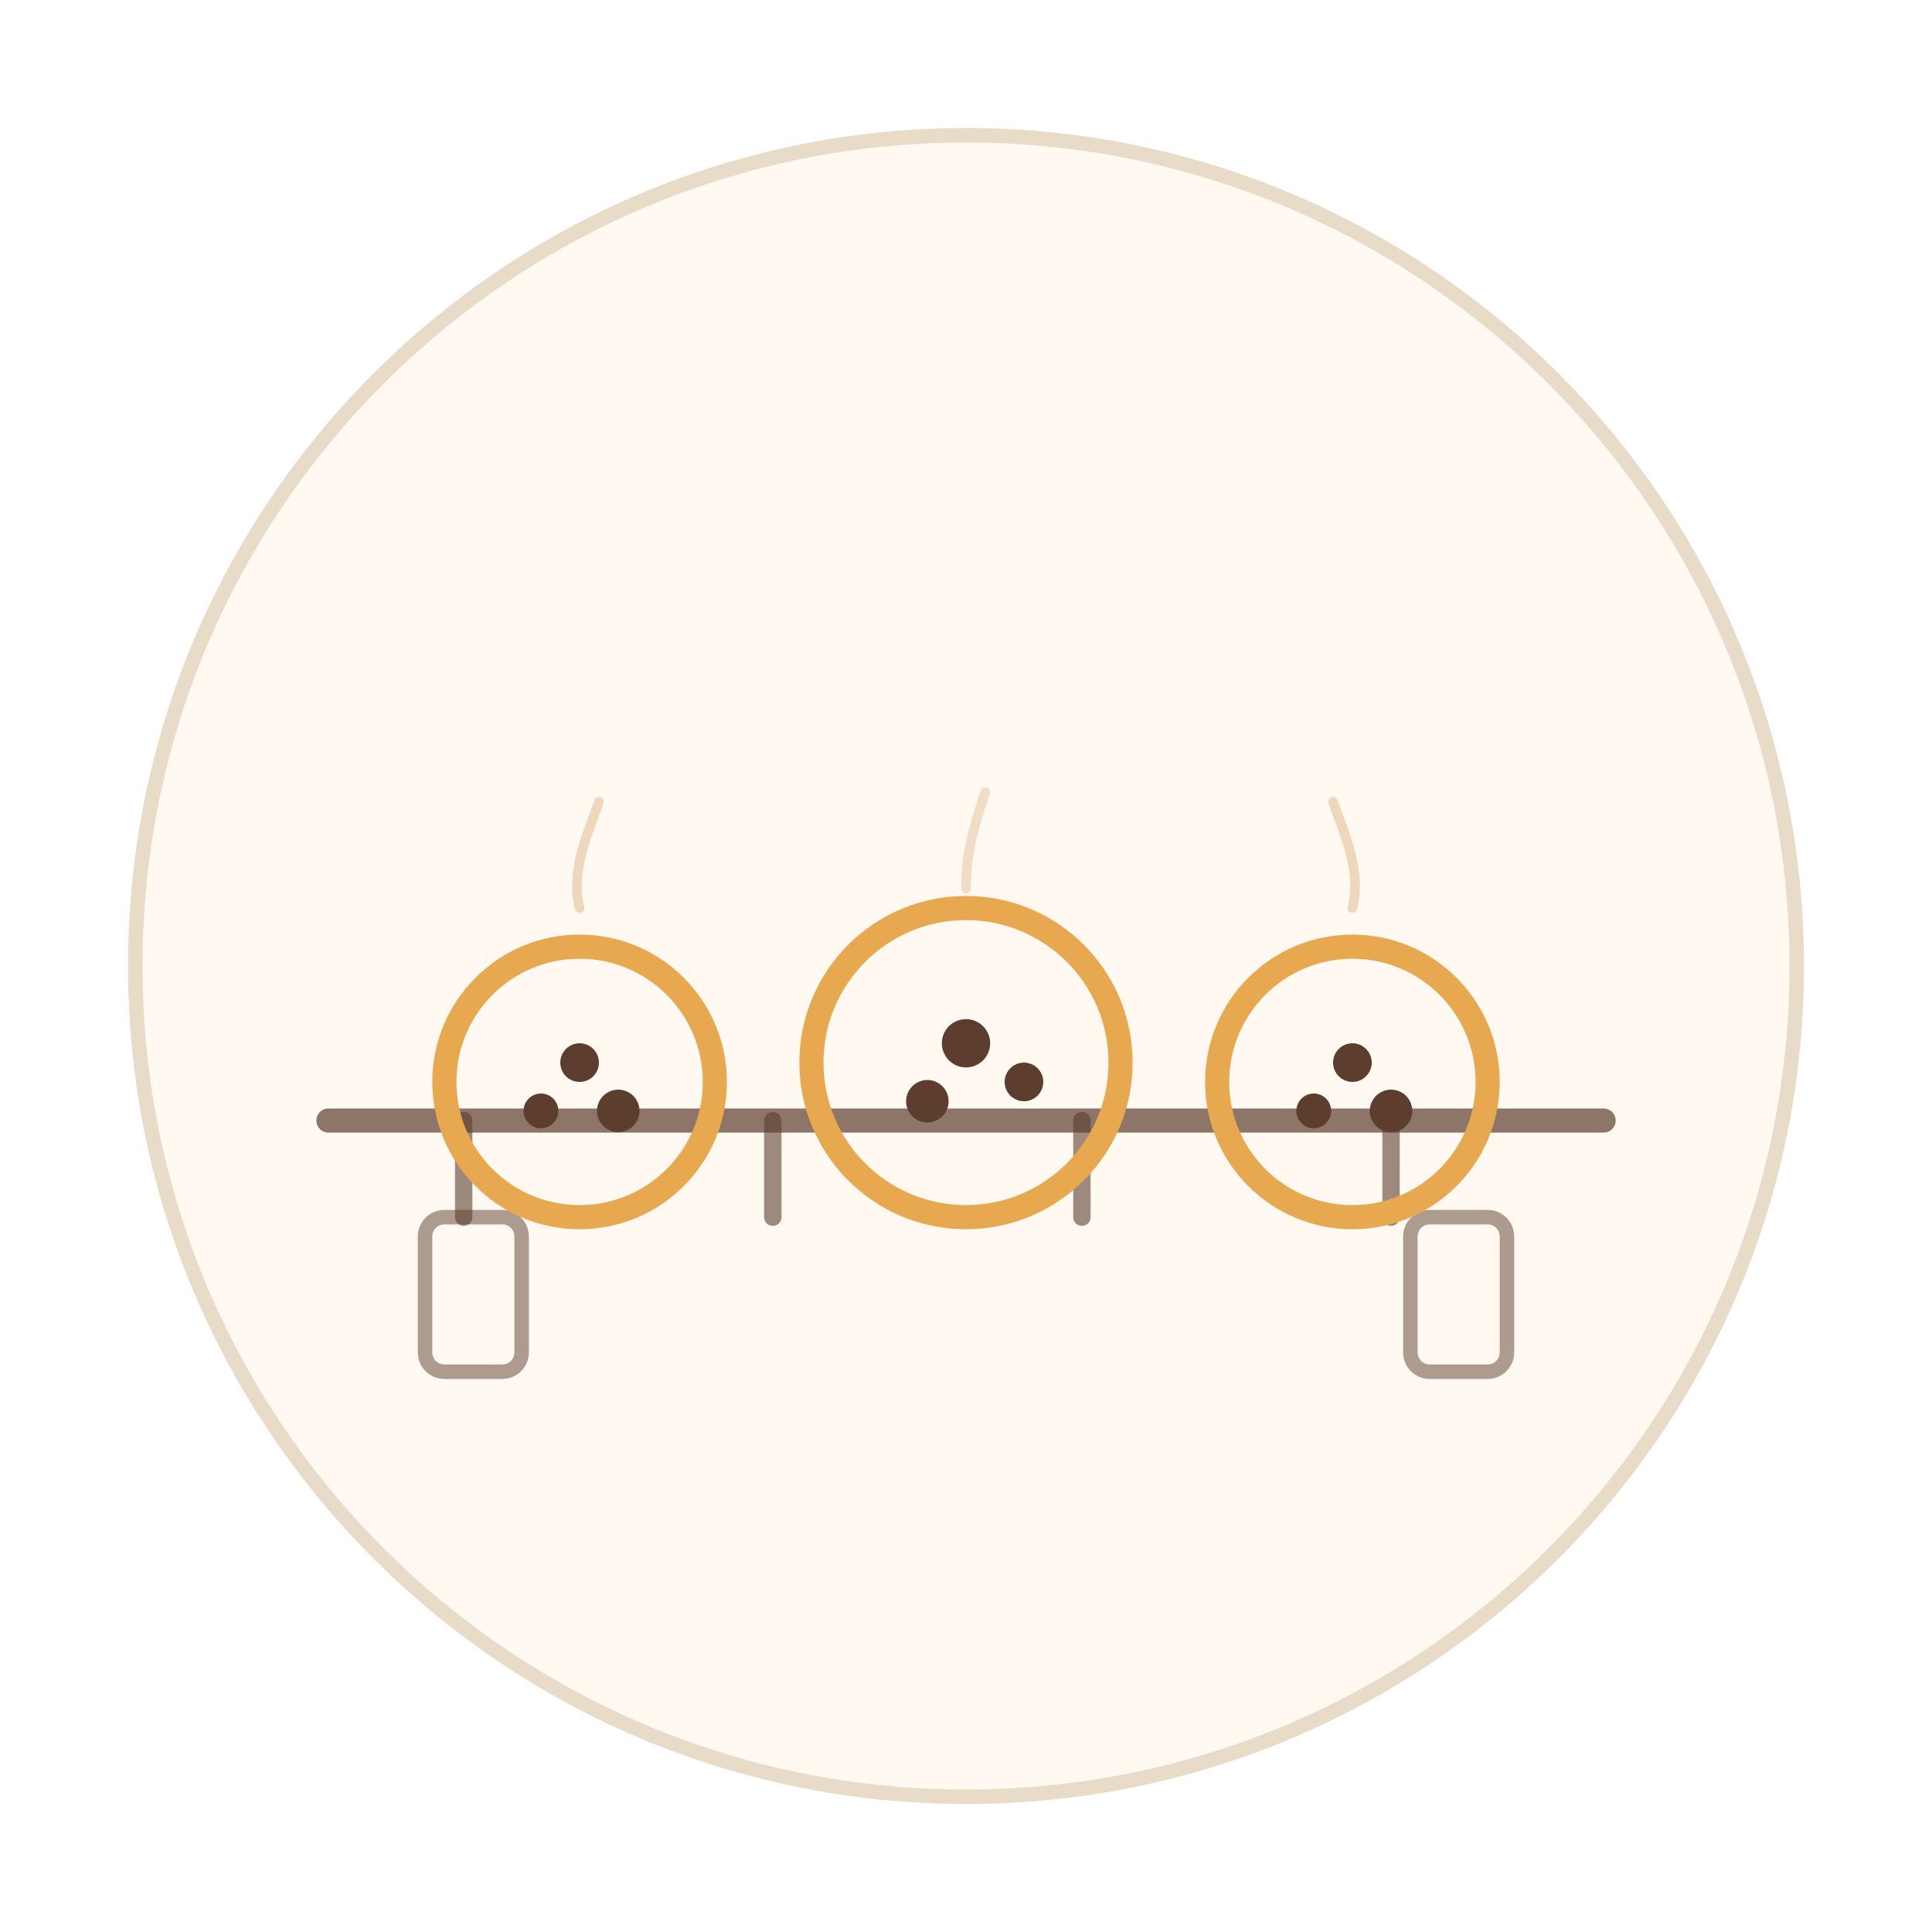
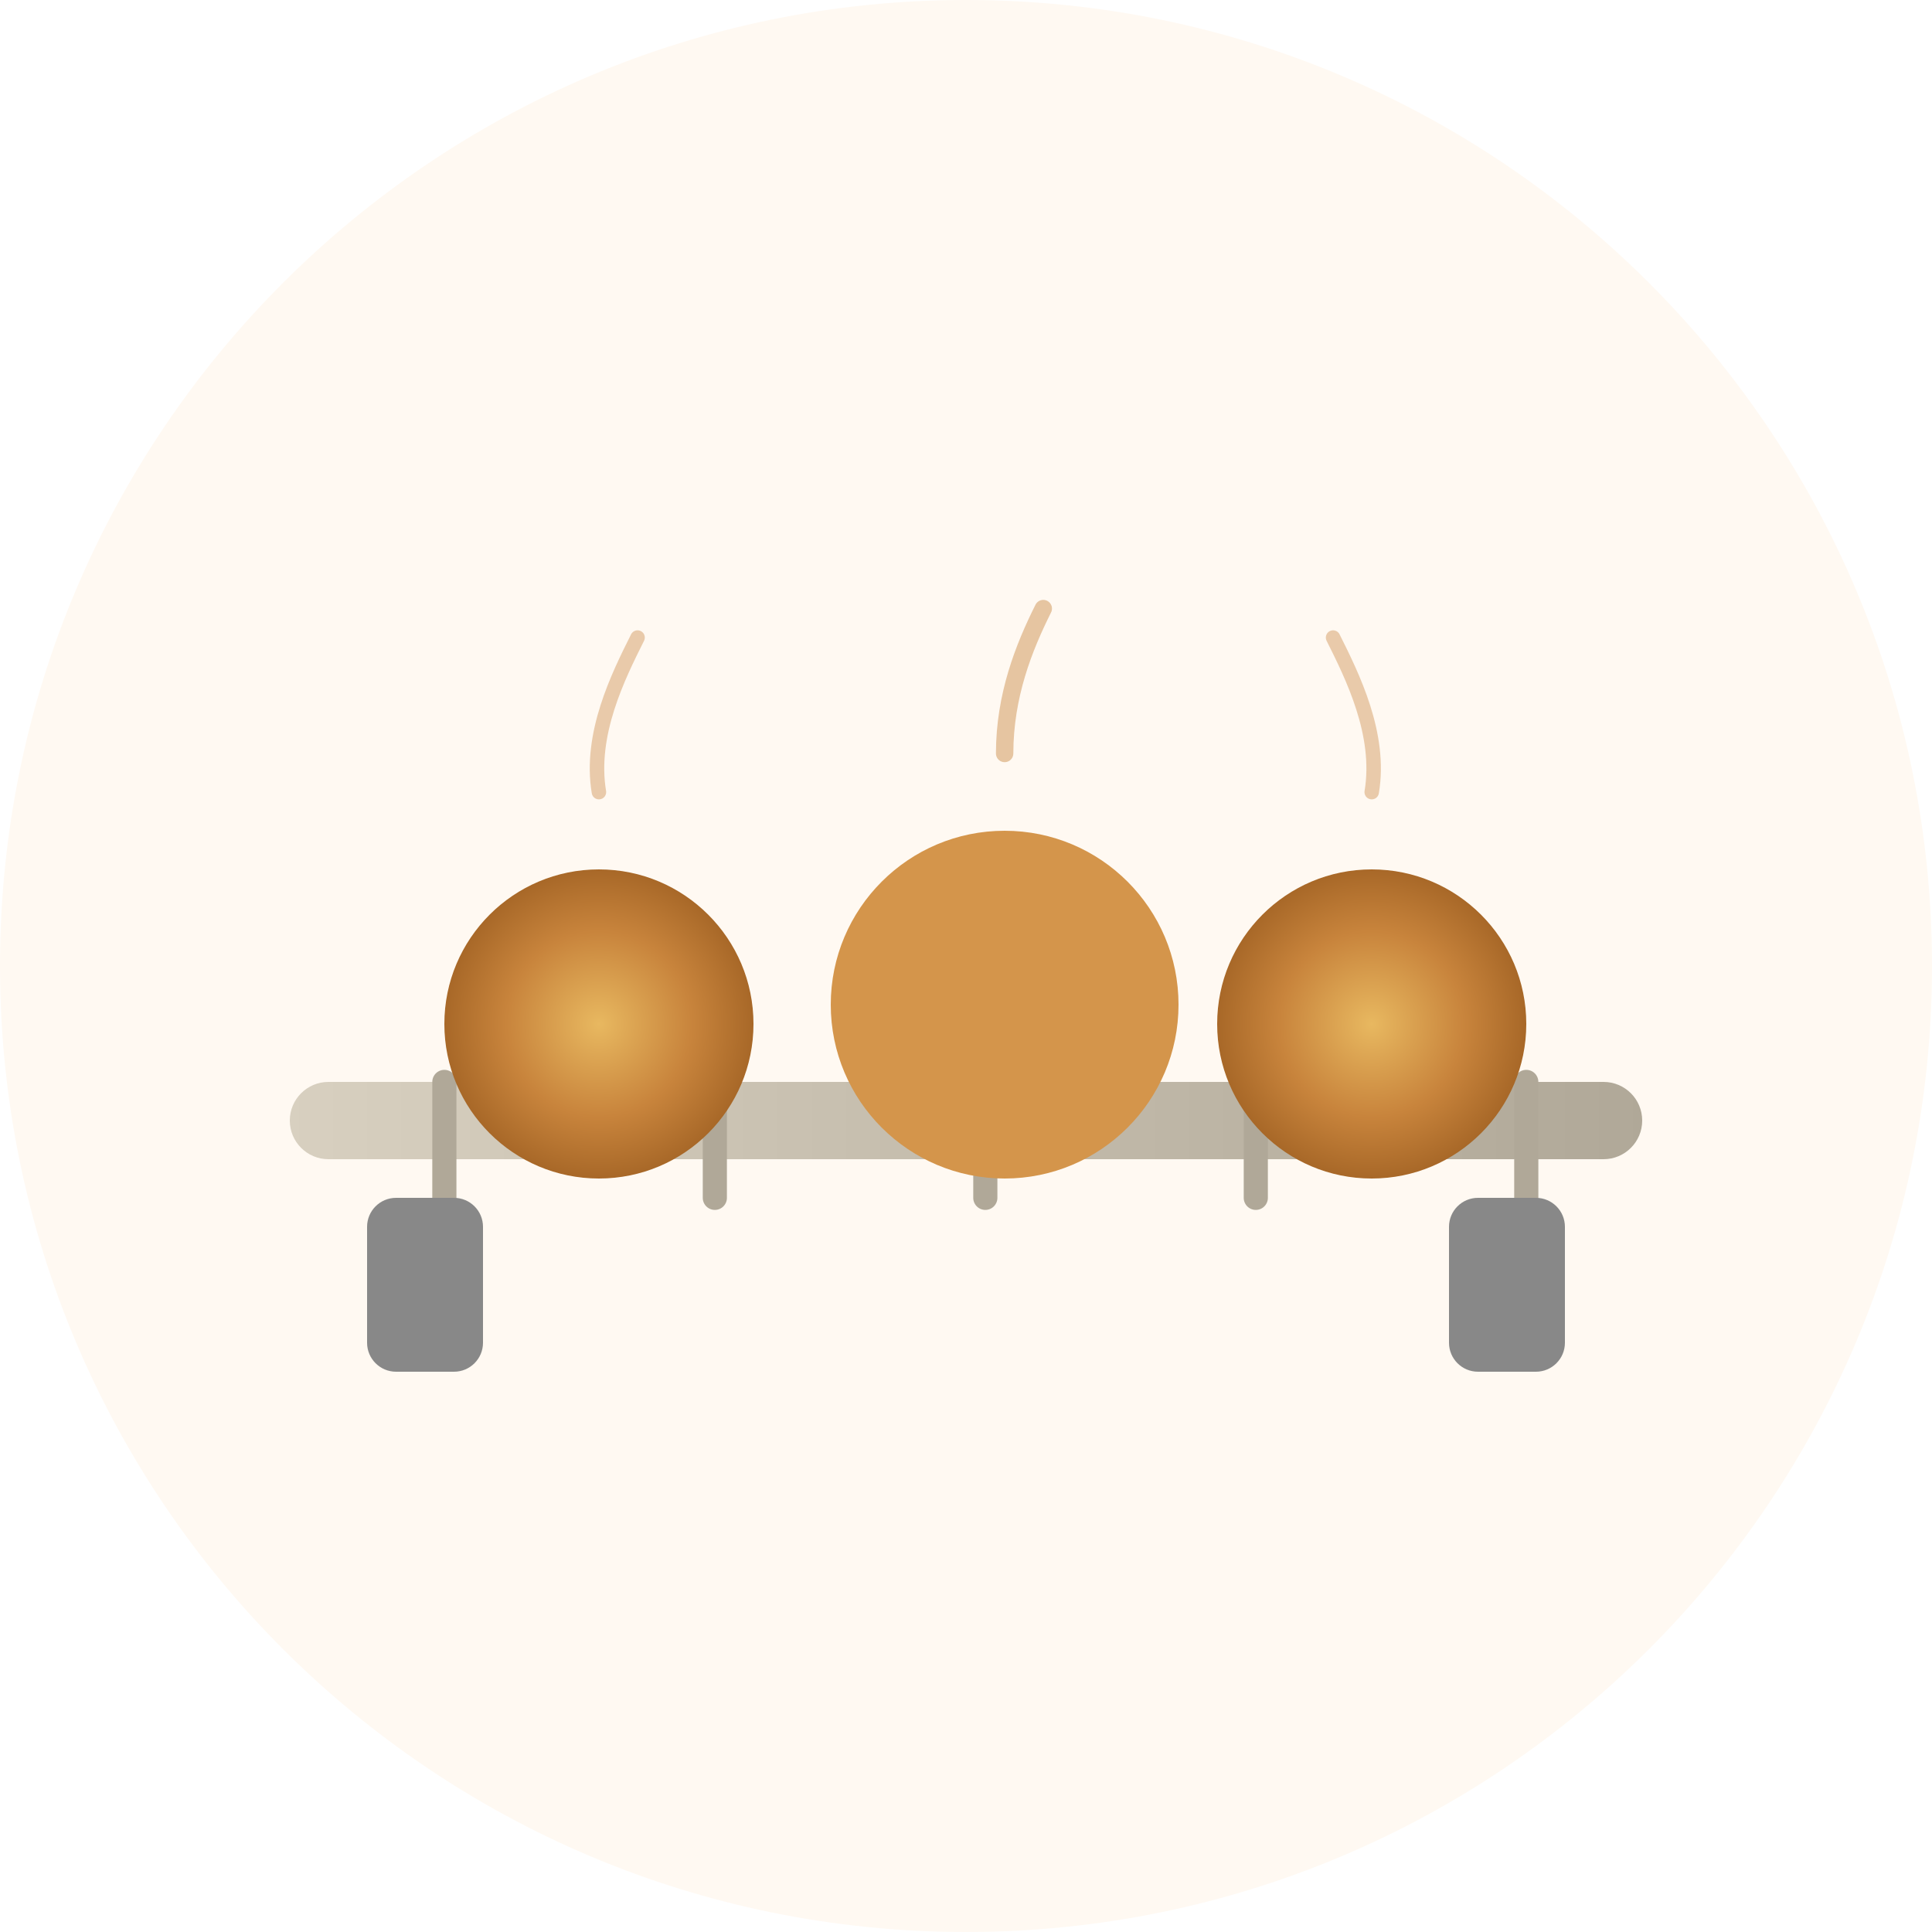
<svg xmlns="http://www.w3.org/2000/svg" width="200" height="200" viewBox="0 0 200 200">
-   <circle cx="100" cy="100" r="86" fill="#FFF9F2" stroke="#E8DCC8" stroke-width="1.5" />
-   <line x1="34" y1="116" x2="166" y2="116" stroke="#5C3D2E" stroke-width="2.5" stroke-linecap="round" opacity="0.7" />
-   <line x1="48" y1="116" x2="48" y2="126" stroke="#5C3D2E" stroke-width="1.8" stroke-linecap="round" opacity="0.6" />
-   <line x1="80" y1="116" x2="80" y2="126" stroke="#5C3D2E" stroke-width="1.8" stroke-linecap="round" opacity="0.6" />
-   <line x1="112" y1="116" x2="112" y2="126" stroke="#5C3D2E" stroke-width="1.8" stroke-linecap="round" opacity="0.6" />
-   <line x1="144" y1="116" x2="144" y2="126" stroke="#5C3D2E" stroke-width="1.8" stroke-linecap="round" opacity="0.6" />
-   <rect x="44" y="126" width="10" height="16" rx="2" fill="none" stroke="#5C3D2E" stroke-width="1.5" opacity="0.5" />
-   <rect x="146" y="126" width="10" height="16" rx="2" fill="none" stroke="#5C3D2E" stroke-width="1.5" opacity="0.5" />
-   <circle cx="60" cy="112" r="14" fill="none" stroke="#E8A850" stroke-width="2.5" />
-   <circle cx="60" cy="110" r="2" fill="#5C3D2E" />
-   <circle cx="64" cy="115" r="2.2" fill="#5C3D2E" />
-   <circle cx="56" cy="115" r="1.8" fill="#5C3D2E" />
-   <circle cx="100" cy="110" r="16" fill="none" stroke="#E8A850" stroke-width="2.5" />
-   <circle cx="100" cy="108" r="2.5" fill="#5C3D2E" />
-   <circle cx="106" cy="112" r="2" fill="#5C3D2E" />
-   <circle cx="96" cy="114" r="2.2" fill="#5C3D2E" />
-   <circle cx="140" cy="112" r="14" fill="none" stroke="#E8A850" stroke-width="2.5" />
-   <circle cx="140" cy="110" r="2" fill="#5C3D2E" />
-   <circle cx="144" cy="115" r="2.2" fill="#5C3D2E" />
-   <circle cx="136" cy="115" r="1.8" fill="#5C3D2E" />
-   <path d="M60 94c-1-4 1-8 2-11" fill="none" stroke="#C8853E" stroke-width="1" stroke-linecap="round" opacity="0.3" />
-   <path d="M100 92c0-4 1-7 2-10" fill="none" stroke="#C8853E" stroke-width="1" stroke-linecap="round" opacity="0.25" />
-   <path d="M140 94c1-4-1-8-2-11" fill="none" stroke="#C8853E" stroke-width="1" stroke-linecap="round" opacity="0.3" />
+   <defs>
+     <radialGradient id="glow">
+       <stop offset="0%" stop-color="#E8A850" stop-opacity="0.9" />
+       <stop offset="50%" stop-color="#F5D5A0" stop-opacity="0.3" />
+       <stop offset="100%" stop-color="#FFF9F2" stop-opacity="0" />
+     </radialGradient>
+     <radialGradient id="cookie">
+       <stop offset="0%" stop-color="#E8B860" />
+       <stop offset="60%" stop-color="#C8843C" />
+       <stop offset="100%" stop-color="#A86828" />
+     </radialGradient>
+     <linearGradient id="wood">
+       <stop offset="0%" stop-color="#6B3A20" />
+       <stop offset="100%" stop-color="#4A2510" />
+     </linearGradient>
+     <linearGradient id="metal">
+       <stop offset="0%" stop-color="#D8D0C0" />
+       <stop offset="100%" stop-color="#B0A898" />
+     </linearGradient>
+     <radialGradient id="warm">
+       <stop offset="0%" stop-color="#FDF3E2" stop-opacity="0.6" />
+       <stop offset="100%" stop-color="#FFF9F2" stop-opacity="0" />
+     </radialGradient>
+   </defs>
+   <rect x="0" y="0" width="200" height="200" rx="100" fill="#FFF9F2" />
+   <rect x="30" y="112" width="140" height="8" rx="4" fill="url(#metal)" />
+   <line x1="46" y1="112" x2="46" y2="124" stroke="#B0A898" stroke-width="2.5" stroke-linecap="round" />
+   <line x1="74" y1="112" x2="74" y2="124" stroke="#B0A898" stroke-width="2.5" stroke-linecap="round" />
+   <line x1="102" y1="112" x2="102" y2="124" stroke="#B0A898" stroke-width="2.5" stroke-linecap="round" />
+   <line x1="130" y1="112" x2="130" y2="124" stroke="#B0A898" stroke-width="2.5" stroke-linecap="round" />
+   <line x1="158" y1="112" x2="158" y2="124" stroke="#B0A898" stroke-width="2.5" stroke-linecap="round" />
+   <rect x="38" y="124" width="12" height="18" rx="3" fill="#888" />
+   <rect x="150" y="124" width="12" height="18" rx="3" fill="#888" />
+   <circle cx="62" cy="106" r="16" fill="url(#cookie)" />
+   <circle cx="62" cy="104" rx="3" ry="4" fill="#3C2415" transform="rotate(-15 62 104)" />
+   <circle cx="66" cy="108" rx="2.8" ry="4" fill="#3C2415" transform="rotate(10 66 108)" />
+   <circle cx="104" cy="104" r="18" fill="#D4954B" />
+   <circle cx="104" cy="102" rx="3.5" ry="4.5" fill="#3C2415" transform="rotate(-10 104 102)" />
+   <circle cx="108" cy="107" rx="3" ry="4.5" fill="#3C2415" transform="rotate(15 108 107)" />
+   <circle cx="100" cy="108" rx="3" ry="4" fill="#3C2415" transform="rotate(-5 100 108)" />
+   <circle cx="142" cy="106" r="16" fill="url(#cookie)" />
+   <circle cx="142" cy="104" rx="3" ry="4" fill="#3C2415" transform="rotate(-15 142 104)" />
+   <circle cx="146" cy="108" rx="2.8" ry="4" fill="#3C2415" transform="rotate(10 146 108)" />
+   <path d="M62 82c-1-6 2-12 4-16" fill="none" stroke="#C8853E" stroke-width="1.5" stroke-linecap="round" opacity="0.4" />
+   <path d="M104 78c0-6 2-11 4-15" fill="none" stroke="#C8853E" stroke-width="1.8" stroke-linecap="round" opacity="0.45" />
+   <path d="M142 82c1-6-2-12-4-16" fill="none" stroke="#C8853E" stroke-width="1.5" stroke-linecap="round" opacity="0.4" />
</svg>
